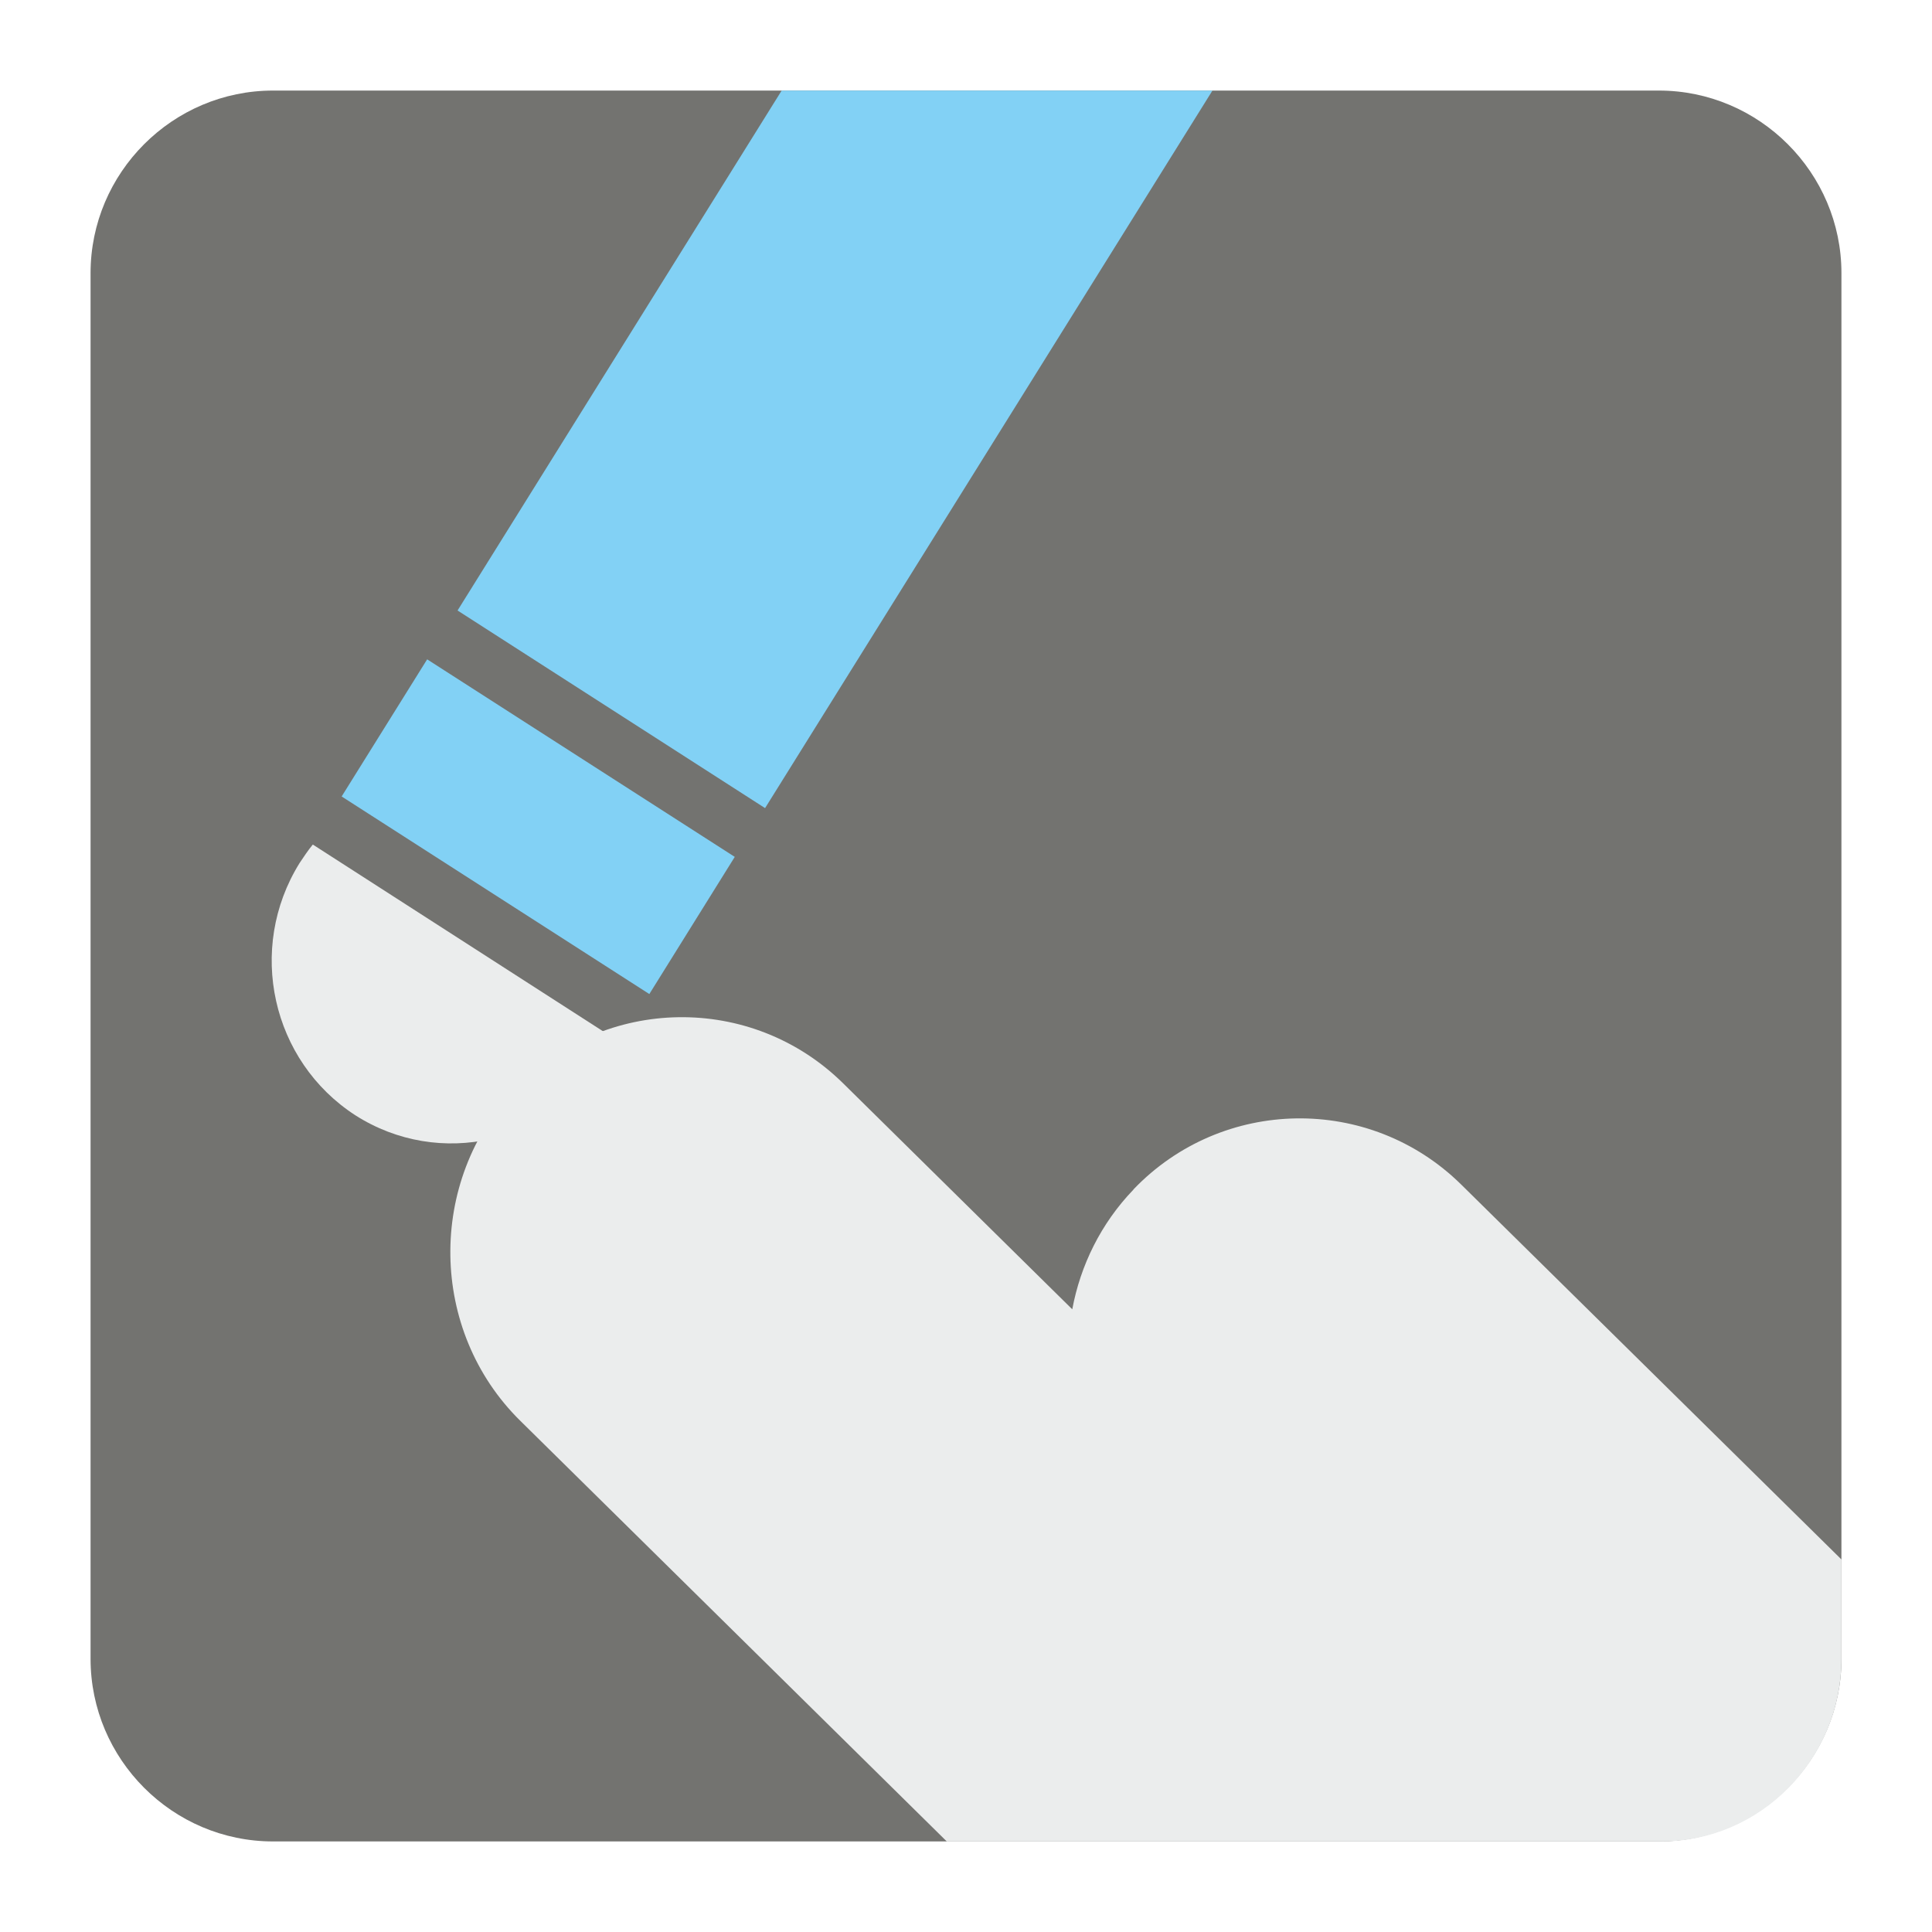
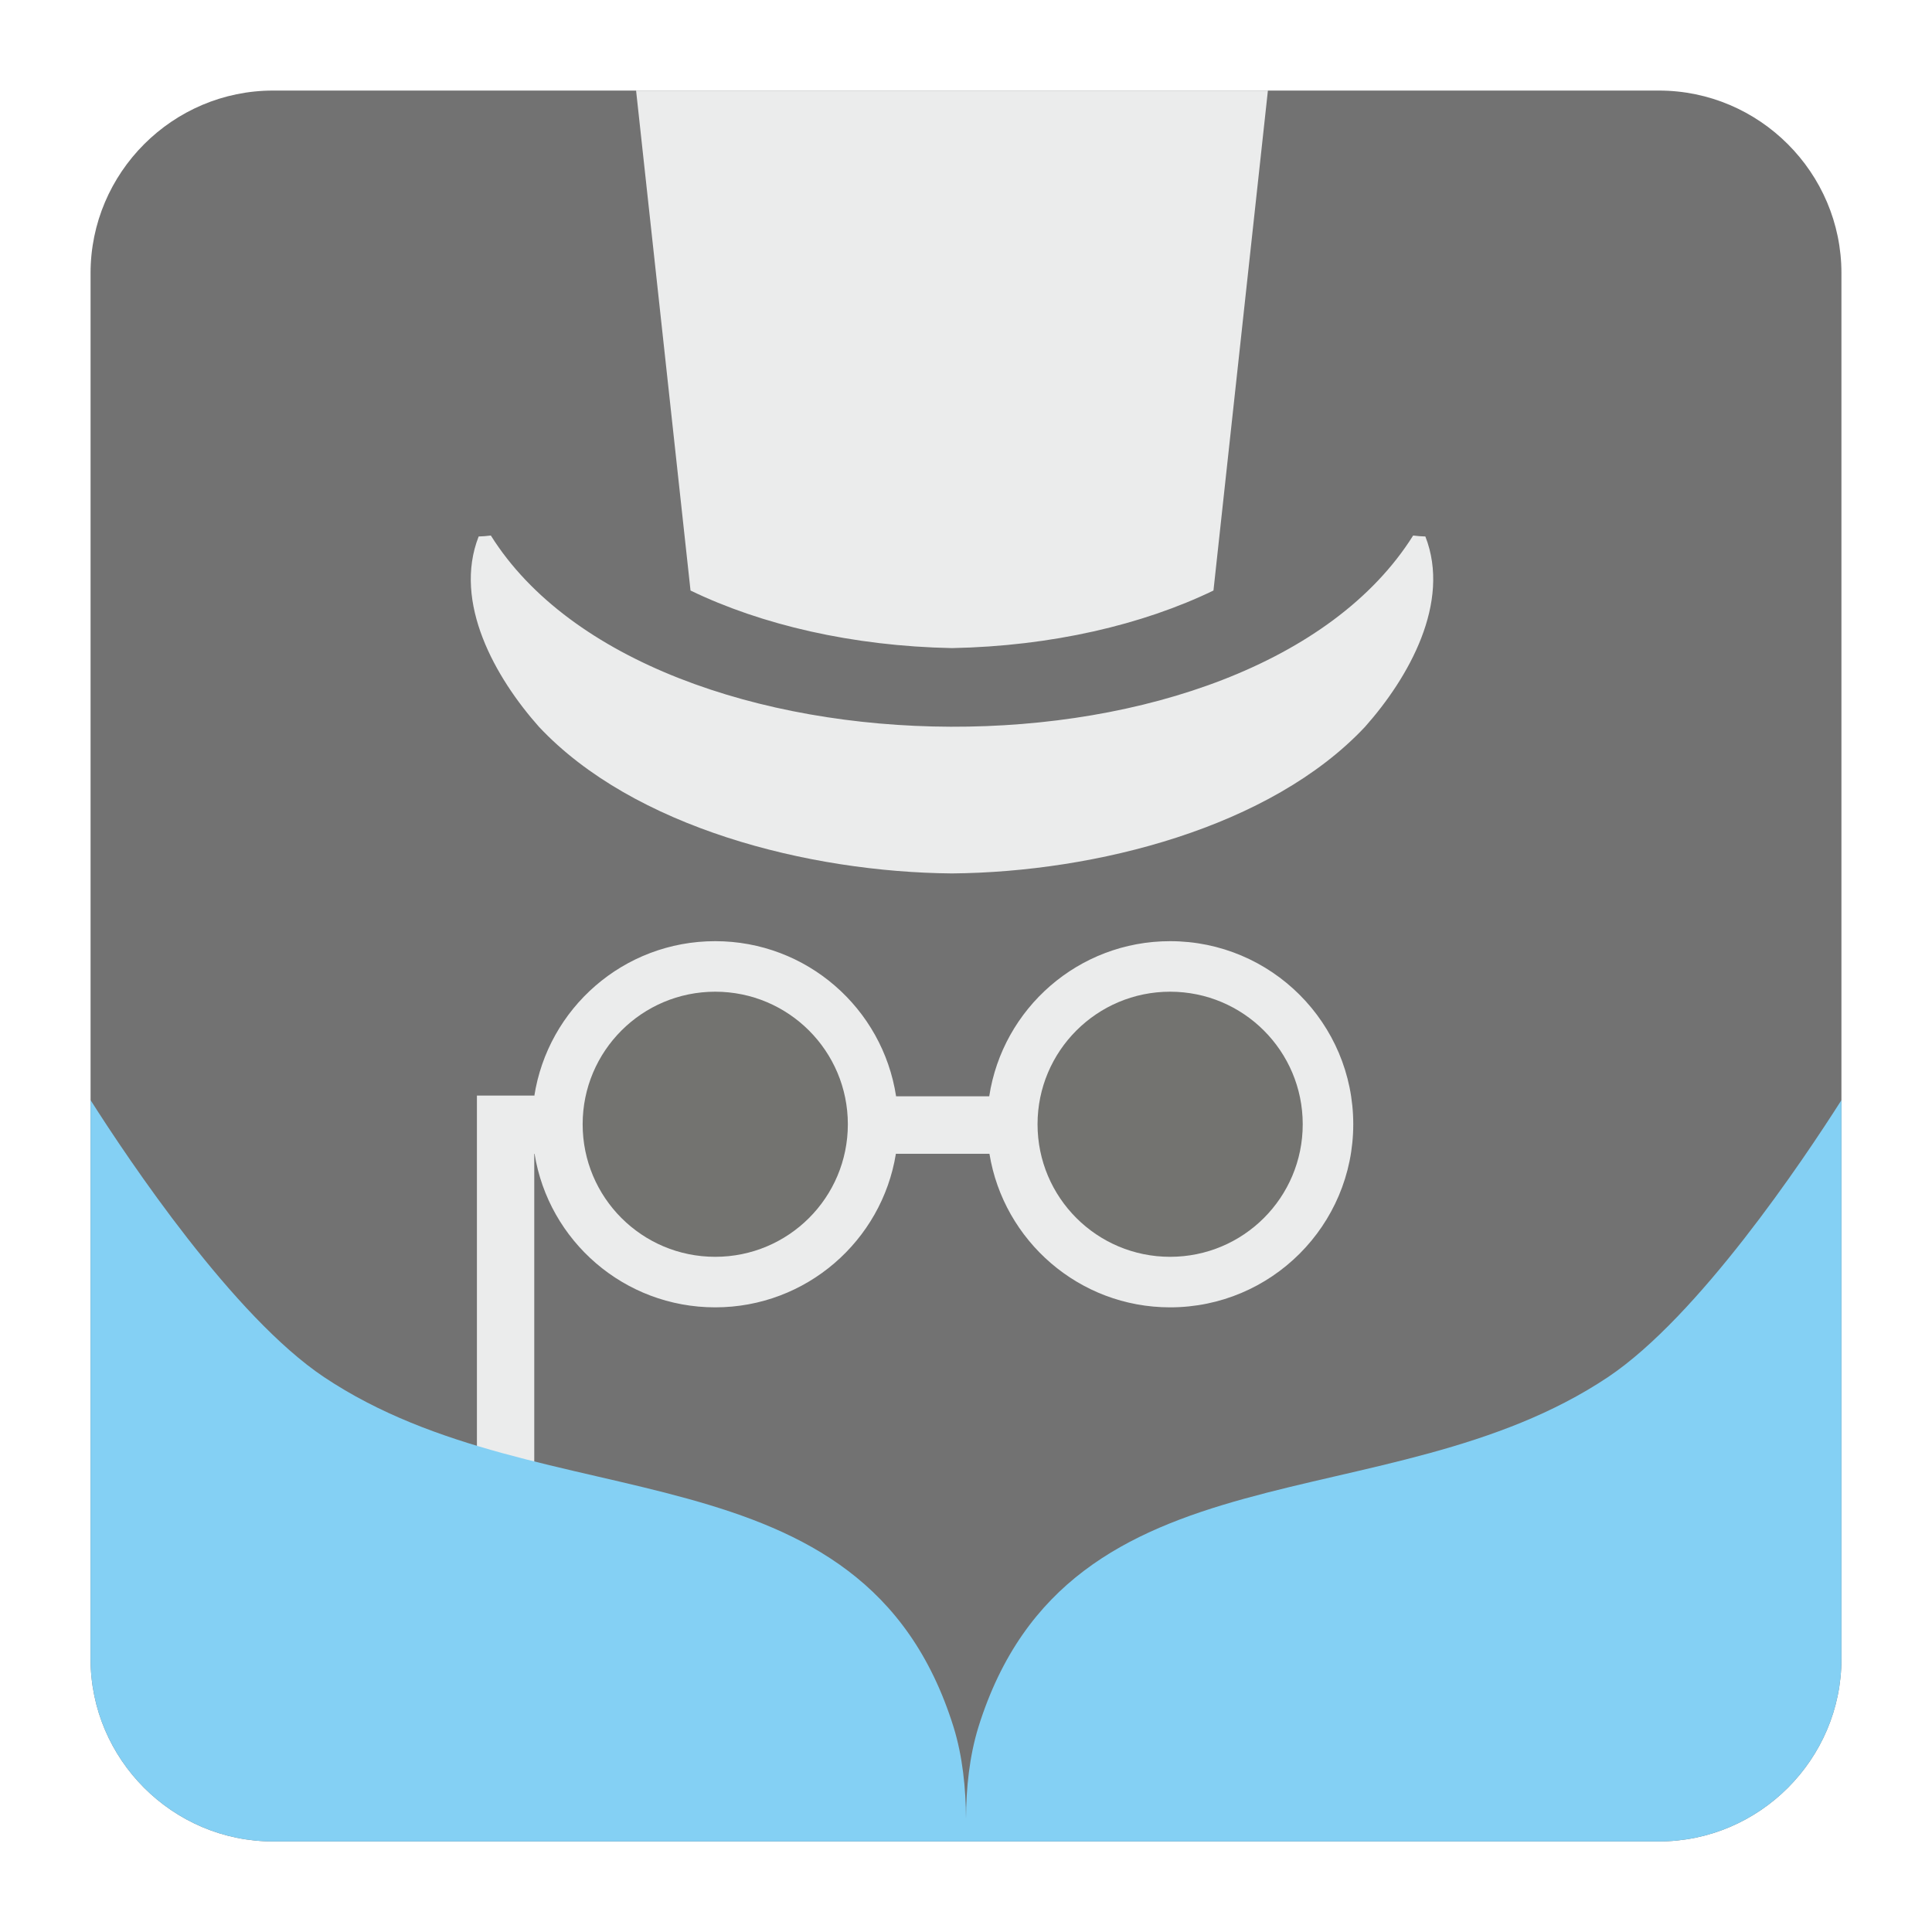
<svg xmlns="http://www.w3.org/2000/svg" version="1.1" x="0px" y="0px" width="128" height="128" viewBox="0, 0, 128, 128">
  <g id="Background">
    <rect x="0" y="0" width="128" height="128" fill="#000000" fill-opacity="0" />
  </g>
  <g id="Background">
-     <path d="M18.092,6 L109.903,6 C116.552,6 122,11.441 122,18.096 L122,109.902 C122,116.559 116.552,122 109.903,122 L18.092,122 C11.436,122 6,116.559 6,109.902 L6,18.096 C6,11.441 11.436,6 18.092,6" fill="#737370" />
-     <path d="M34.155,72.093 L34.168,72.093 C40.04,65.96 49.809,65.796 55.871,71.784 L71.041,86.745 C71.578,83.846 72.934,81.057 75.096,78.813 L75.096,78.801 C80.974,72.664 90.737,72.503 96.805,78.476 L122,103.318 L122,109.902 C122,116.559 116.635,122 110.083,122 L62.726,122 L34.472,94.133 C28.417,88.172 28.275,78.256 34.155,72.093" fill="#EBEDED" />
-     <path d="M40.706,68.809 C40.498,69.244 40.254,69.701 39.986,70.123 C36.468,75.777 29.106,77.438 23.545,73.892 C17.99,70.297 16.328,62.848 19.846,57.182 C20.119,56.772 20.406,56.341 20.724,55.953 z" fill="#EBEDED" />
-     <path d="M22.635,52.768 L43.02,65.858 L48.68,56.771 L28.3,43.683 z" fill="#82D1F5" />
-     <path d="M80.328,6 L50.688,53.539 L30.314,40.447 L51.787,6 z" fill="#82D1F5" />
+     <path d="M18.093,6 L109.907,6 C116.561,6 122,11.439 122,18.093 L122,109.907 C122,116.561 116.561,122 109.907,122 L18.093,122 C11.439,122 6,116.561 6,109.907 L6,18.093 C6,11.439 11.439,6 18.093,6" fill="#727272" />
+     <path d="M47.385,62.355 C53.45,62.355 58.479,66.808 59.368,72.631 L65.539,72.631 C66.43,66.808 71.458,62.355 77.522,62.355 C84.223,62.355 89.657,67.786 89.657,74.485 C89.657,81.181 84.223,86.615 77.522,86.615 C71.493,86.615 66.492,82.204 65.553,76.441 L59.355,76.441 C58.424,82.204 53.418,86.615 47.385,86.615 C41.348,86.615 36.347,82.214 35.416,76.441 L35.396,76.441 L35.396,116.086 L31.597,116.086 L31.597,72.586 L35.396,72.586 L35.396,72.631 C36.292,66.808 41.311,62.355 47.385,62.355 z" fill="#EBECEC" />
+     <path d="M77.522,65.703 C72.673,65.703 68.74,69.636 68.74,74.485 C68.74,79.341 72.673,83.267 77.522,83.267 C82.376,83.267 86.309,79.341 86.309,74.485 C86.309,69.636 82.376,65.703 77.522,65.703 z" fill="#737370" />
+     <path d="M47.385,65.703 C42.53,65.703 38.602,69.636 38.602,74.485 C38.602,79.341 42.53,83.267 47.385,83.267 C52.241,83.267 56.172,79.341 56.172,74.485 C56.172,69.636 52.241,65.703 47.385,65.703" fill="#737370" />
+     <path d="M63.072,57.867 C72.608,57.784 84.176,54.825 90.433,48.158 C93.333,44.897 96.146,39.919 94.434,35.543 C94.25,35.543 93.839,35.511 93.625,35.48 C82.911,52.542 43.006,52.199 32.52,35.48 C32.305,35.511 31.894,35.543 31.712,35.543 C29.999,39.919 32.812,44.897 35.712,48.158 C41.968,54.825 53.537,57.784 63.072,57.867 z M42.142,6 L84.002,6 L80.395,39.124 C75.7,41.393 69.676,42.809 63.072,42.938 C56.468,42.809 50.444,41.393 45.749,39.124 z" fill="#EBECEC" />
+     <path d="M6,72.887 C8.557,76.907 15.472,87.227 21.468,91.237 C36.086,101.006 57.172,95.22 63.173,114.41 C63.776,116.351 63.99,118.488 64,120.494 C64.008,118.488 64.224,116.351 64.826,114.41 C70.828,95.22 91.912,101.006 106.532,91.237 C112.528,87.227 119.442,76.907 122,72.887 L122,109.907 C122,116.561 116.561,122 109.907,122 L18.093,122 C11.439,122 6,116.561 6,109.907 z" fill="#84D0F4" />
  </g>
  <defs />
</svg>
